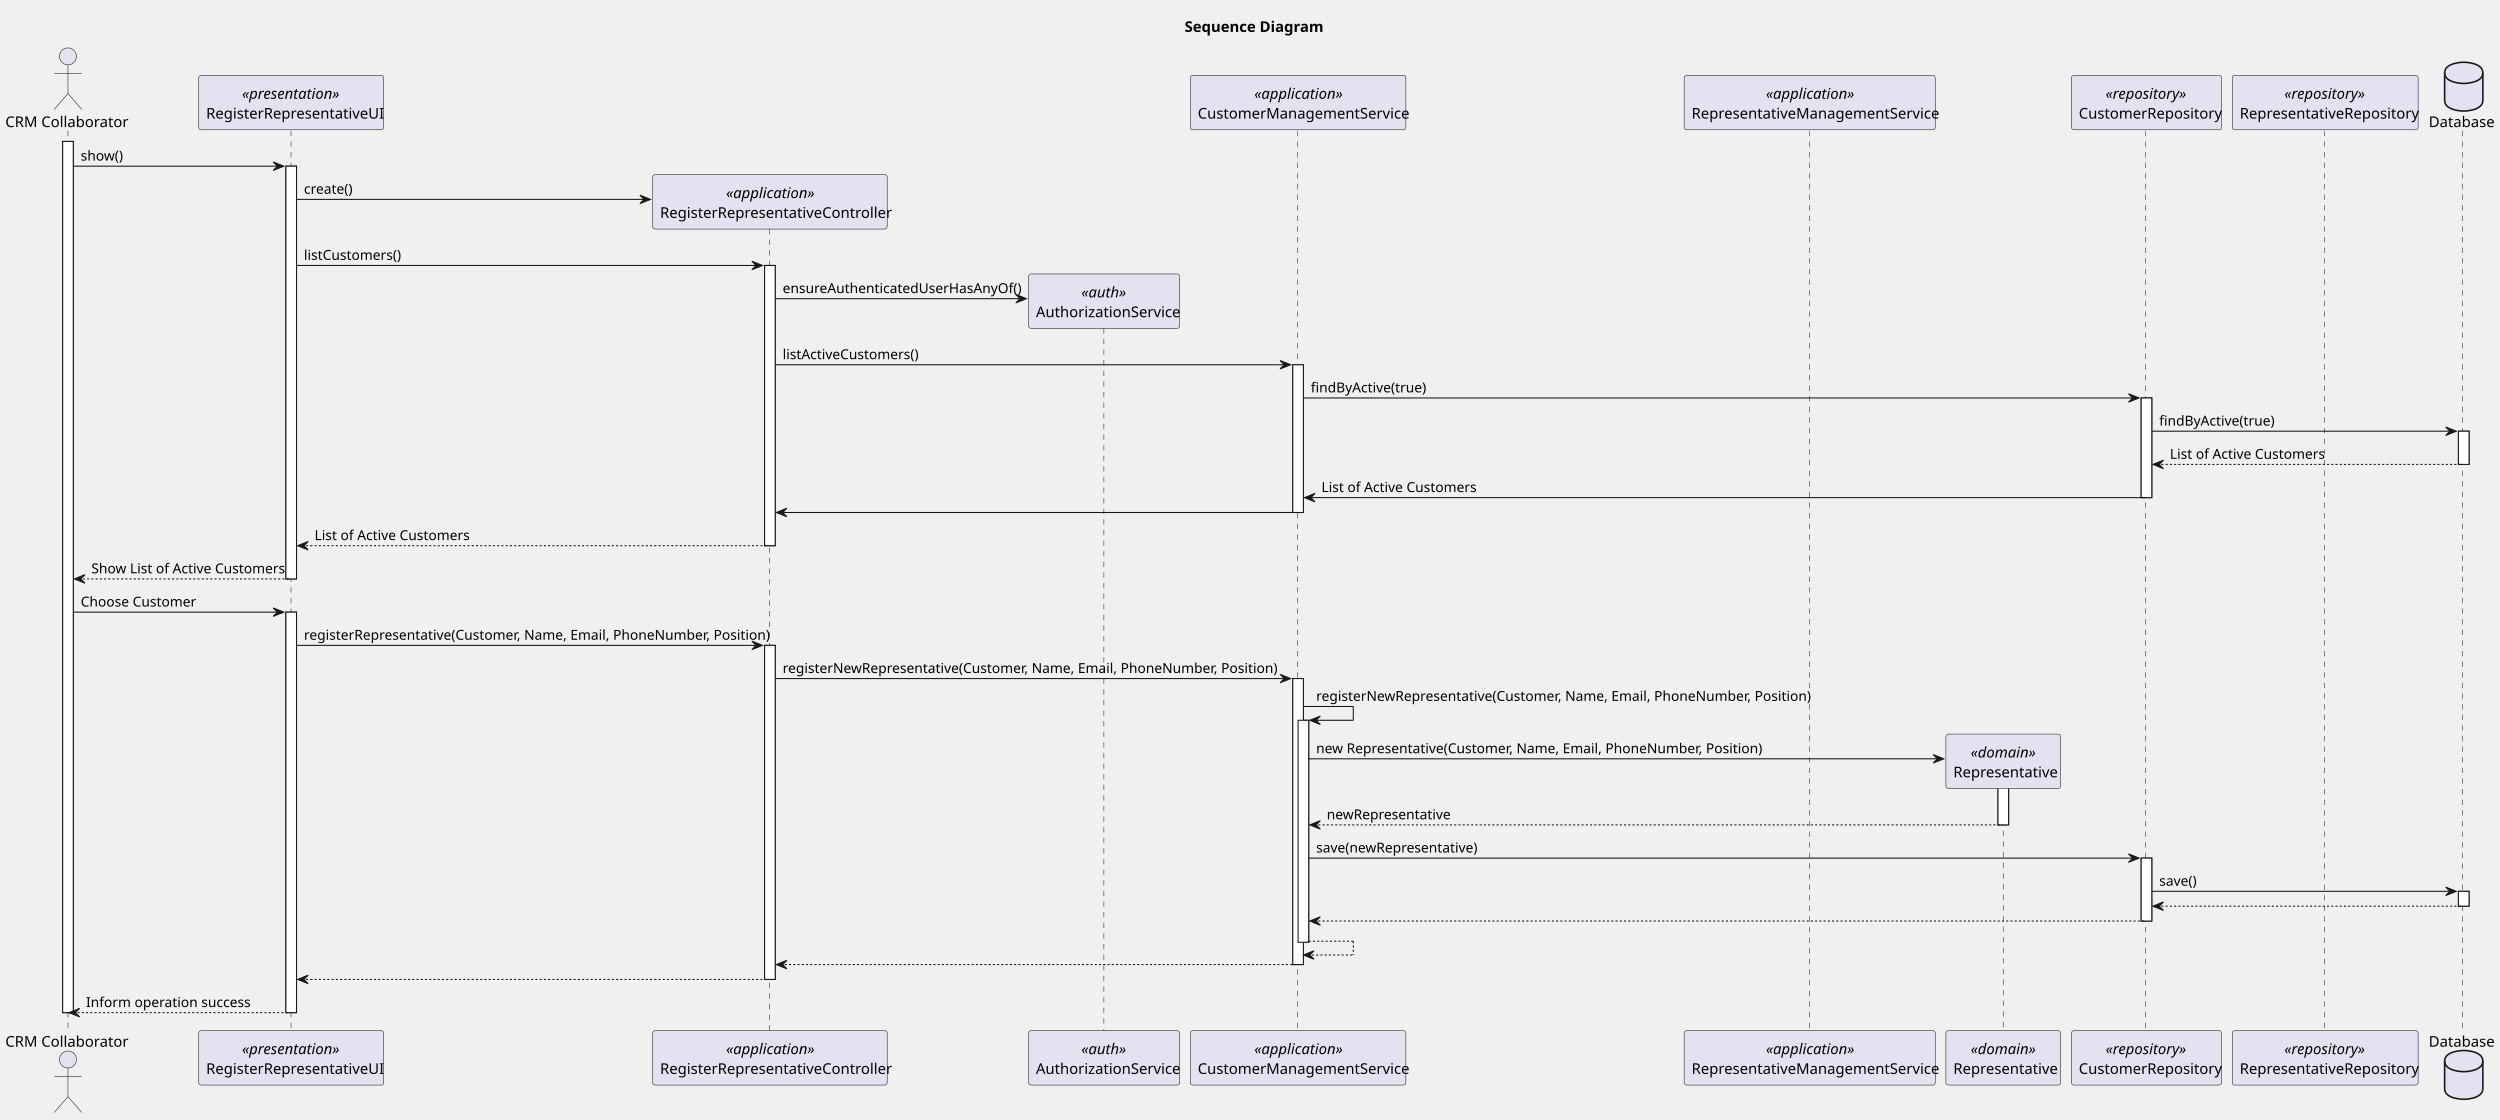
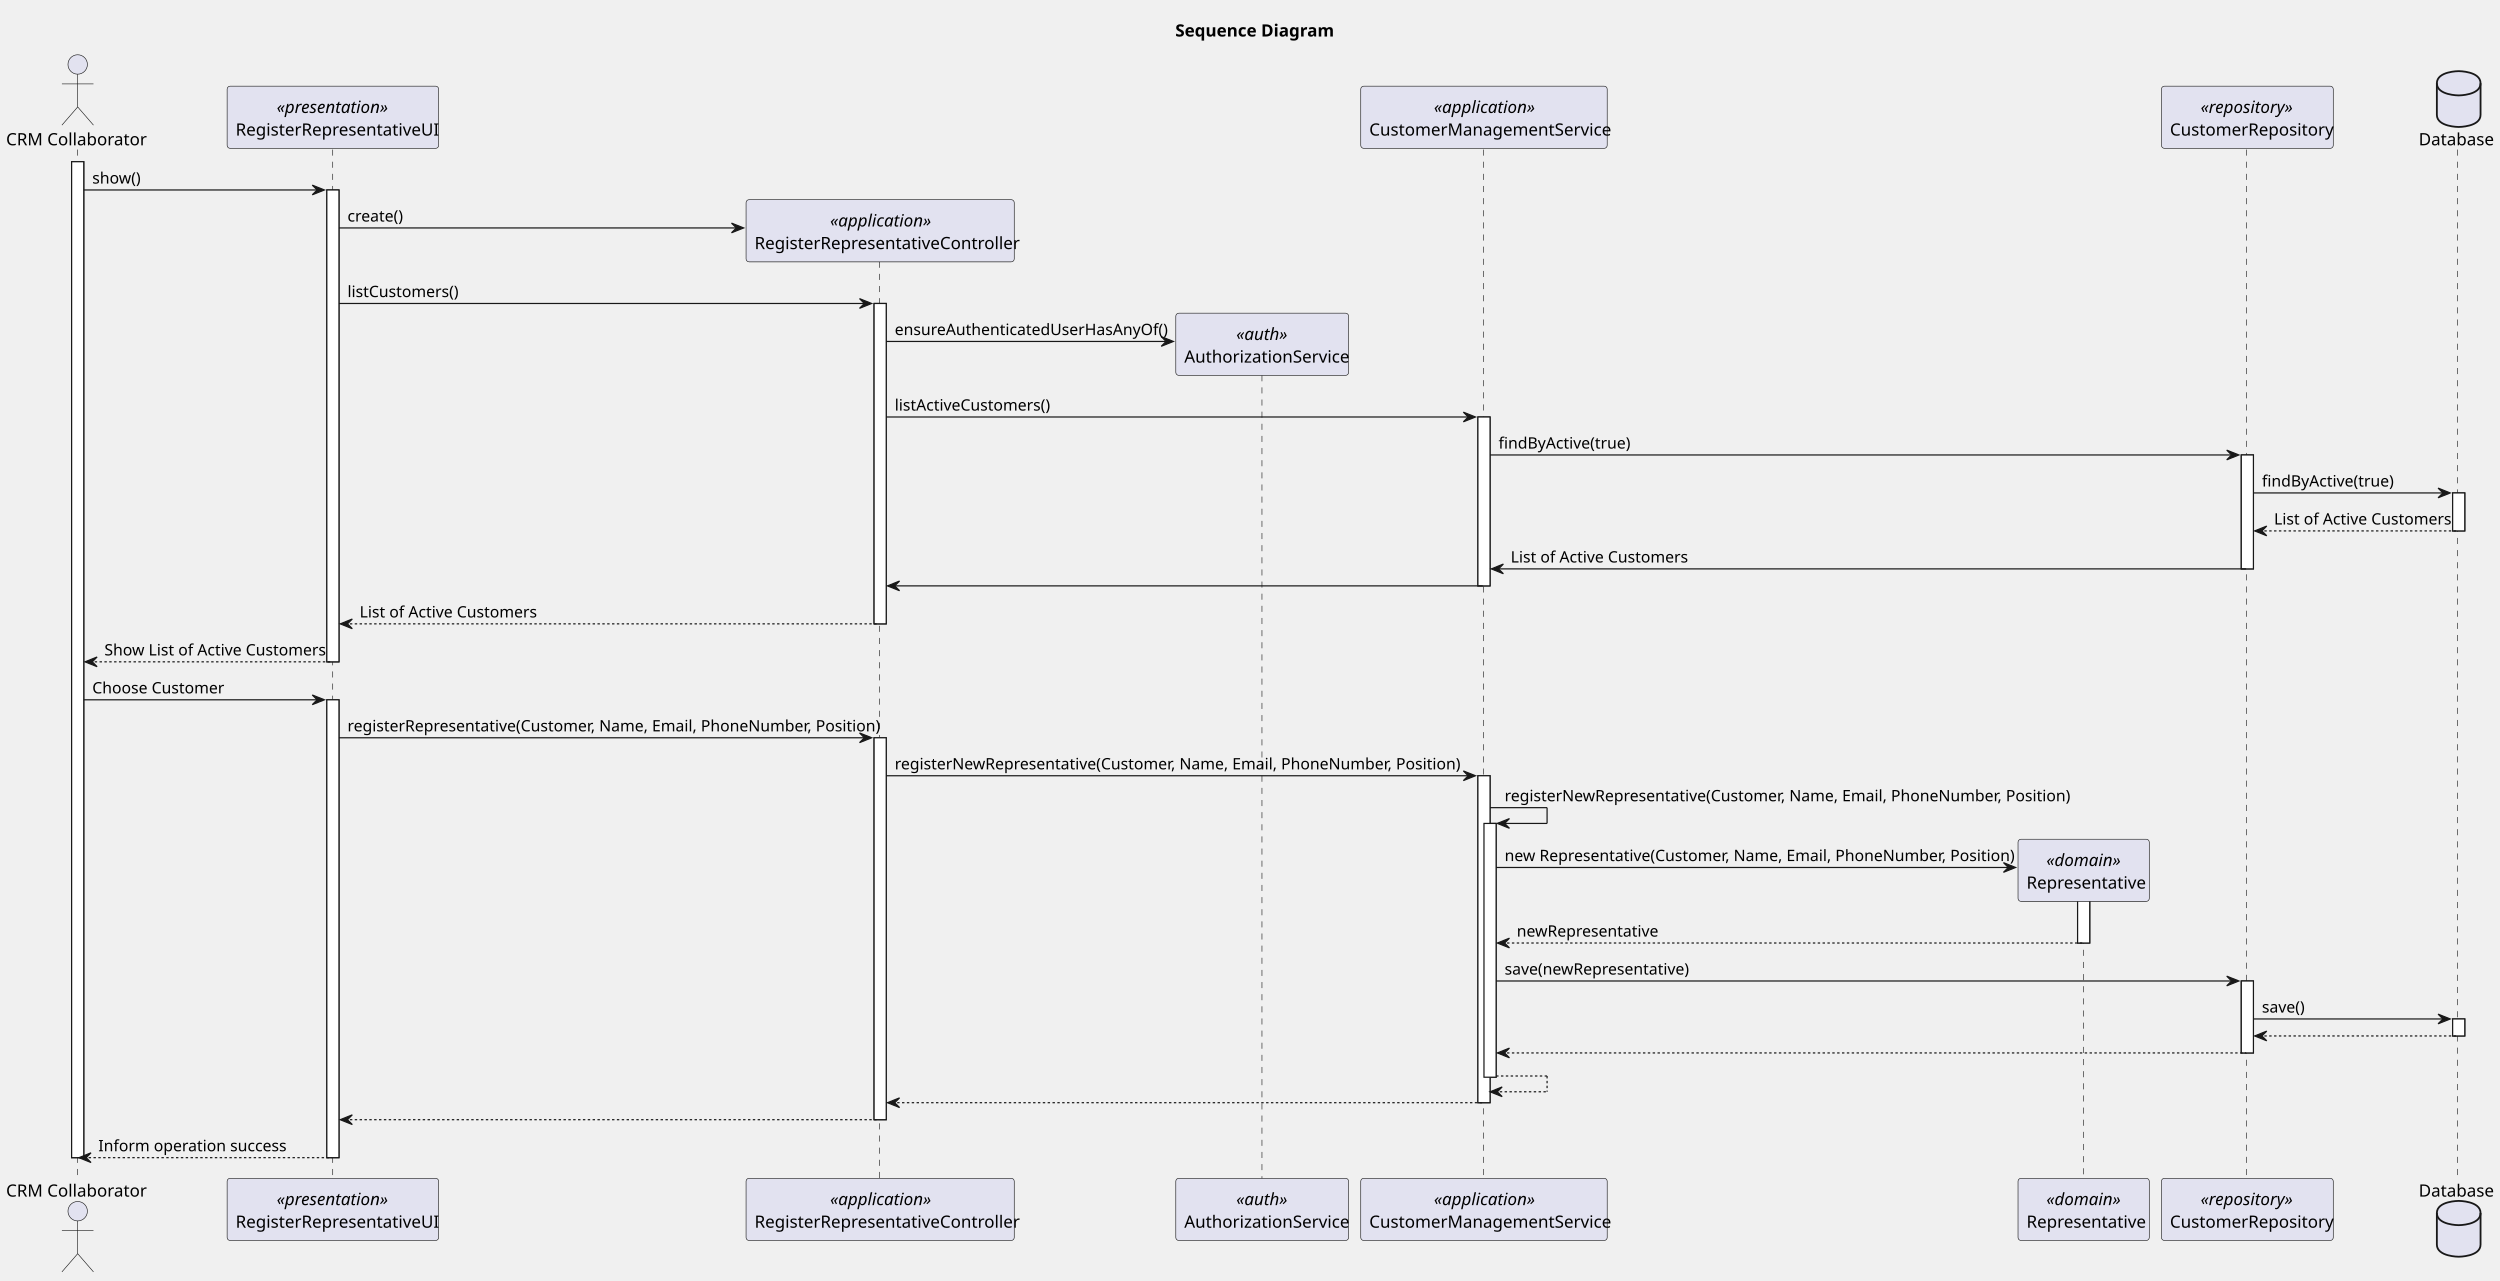
- <svg xmlns="http://www.w3.org/2000/svg" contentStyleType="text/css" height="1055px" preserveAspectRatio="none" style="width:2355px;height:1055px;background:#FFFFFF;" version="1.1" viewBox="0 0 2355 1055" width="2355px" zoomAndPan="magnify">
+ <svg xmlns="http://www.w3.org/2000/svg" contentStyleType="text/css" height="1055px" preserveAspectRatio="none" style="width:2060px;height:1055px;background:#FFFFFF;" version="1.1" viewBox="0 0 2060 1055" width="2060px" zoomAndPan="magnify">
  <defs />
  <g>
-     <text fill="#000000" font-family="sans-serif" font-size="14" font-weight="bold" lengthAdjust="spacing" textLength="126.048" x="1115.88" y="30.107">Sequence Diagram</text>
+     <text fill="#000000" font-family="sans-serif" font-size="14" font-weight="bold" lengthAdjust="spacing" textLength="126.048" x="968.446" y="30.107">Sequence Diagram</text>
    <rect fill="#FFFFFF" height="820.674" style="stroke:#181818;stroke-width:1.0;" width="10" x="59.017" y="133.242" />
    <rect fill="#FFFFFF" height="388.812" style="stroke:#181818;stroke-width:1.0;" width="10" x="269.304" y="156.533" />
    <rect fill="#FFFFFF" height="377.279" style="stroke:#181818;stroke-width:1.0;" width="10" x="269.304" y="576.637" />
    <rect fill="#FFFFFF" height="263.988" style="stroke:#181818;stroke-width:1.0;" width="10" x="720.252" y="250.066" />
    <rect fill="#FFFFFF" height="314.697" style="stroke:#181818;stroke-width:1.0;" width="10" x="720.252" y="607.928" />
    <rect fill="#FFFFFF" height="139.164" style="stroke:#181818;stroke-width:1.0;" width="10" x="1217.794" y="343.6" />
    <rect fill="#FFFFFF" height="269.406" style="stroke:#181818;stroke-width:1.0;" width="10" x="1217.794" y="639.219" />
    <rect fill="#FFFFFF" height="209.115" style="stroke:#181818;stroke-width:1.0;" width="10" x="1222.794" y="678.51" />
-     <rect fill="#FFFFFF" height="52.242" style="stroke:#181818;stroke-width:1.0;" width="10" x="1882.113" y="724.801" />
-     <rect fill="#FFFFFF" height="93.873" style="stroke:#181818;stroke-width:1.0;" width="10" x="2016.995" y="374.891" />
-     <rect fill="#FFFFFF" height="59.291" style="stroke:#181818;stroke-width:1.0;" width="10" x="2016.995" y="808.334" />
-     <rect fill="#FFFFFF" height="31.291" style="stroke:#181818;stroke-width:1.0;" width="10" x="2315.842" y="406.182" />
-     <rect fill="#FFFFFF" height="14" style="stroke:#181818;stroke-width:1.0;" width="10" x="2315.842" y="839.625" />
+     <rect fill="#FFFFFF" height="52.242" style="stroke:#181818;stroke-width:1.0;" width="10" x="1711.936" y="724.801" />
+     <rect fill="#FFFFFF" height="93.873" style="stroke:#181818;stroke-width:1.0;" width="10" x="1846.818" y="374.891" />
+     <rect fill="#FFFFFF" height="59.291" style="stroke:#181818;stroke-width:1.0;" width="10" x="1846.818" y="808.334" />
+     <rect fill="#FFFFFF" height="31.291" style="stroke:#181818;stroke-width:1.0;" width="10" x="2020.975" y="406.182" />
+     <rect fill="#FFFFFF" height="14" style="stroke:#181818;stroke-width:1.0;" width="10" x="2020.975" y="839.625" />
    <line style="stroke:#181818;stroke-width:0.5;stroke-dasharray:5.0,5.0;" x1="64" x2="64" y1="123.242" y2="971.916" />
    <line style="stroke:#181818;stroke-width:0.5;stroke-dasharray:5.0,5.0;" x1="274.156" x2="274.156" y1="123.242" y2="971.916" />
    <line style="stroke:#181818;stroke-width:0.5;stroke-dasharray:5.0,5.0;" x1="724.759" x2="724.759" y1="205.654" y2="971.916" />
    <line style="stroke:#181818;stroke-width:0.5;stroke-dasharray:5.0,5.0;" x1="1039.853" x2="1039.853" y1="299.188" y2="971.916" />
    <line style="stroke:#181818;stroke-width:0.5;stroke-dasharray:5.0,5.0;" x1="1222.253" x2="1222.253" y1="123.242" y2="971.916" />
-     <line style="stroke:#181818;stroke-width:0.5;stroke-dasharray:5.0,5.0;" x1="1704.466" x2="1704.466" y1="123.242" y2="971.916" />
-     <line style="stroke:#181818;stroke-width:0.5;stroke-dasharray:5.0,5.0;" x1="1887.03" x2="1887.03" y1="732.631" y2="971.916" />
-     <line style="stroke:#181818;stroke-width:0.5;stroke-dasharray:5.0,5.0;" x1="2021.195" x2="2021.195" y1="123.242" y2="971.916" />
-     <line style="stroke:#181818;stroke-width:0.5;stroke-dasharray:5.0,5.0;" x1="2189.795" x2="2189.795" y1="123.242" y2="971.916" />
-     <line style="stroke:#181818;stroke-width:0.5;stroke-dasharray:5.0,5.0;" x1="2319.877" x2="2319.877" y1="123.242" y2="971.916" />
+     <line style="stroke:#181818;stroke-width:0.5;stroke-dasharray:5.0,5.0;" x1="1716.853" x2="1716.853" y1="732.631" y2="971.916" />
+     <line style="stroke:#181818;stroke-width:0.5;stroke-dasharray:5.0,5.0;" x1="1851.019" x2="1851.019" y1="123.242" y2="971.916" />
+     <line style="stroke:#181818;stroke-width:0.5;stroke-dasharray:5.0,5.0;" x1="2025.009" x2="2025.009" y1="123.242" y2="971.916" />
    <text fill="#000000" font-family="sans-serif" font-size="14" lengthAdjust="spacing" textLength="112.034" x="5" y="119.728">CRM Collaborator</text>
    <ellipse cx="64.017" cy="53.121" fill="#E2E2F0" rx="8" ry="8" style="stroke:#181818;stroke-width:0.5;" />
    <path d="M64.017,61.121 L64.017,88.121 M51.017,69.121 L77.017,69.121 M64.017,88.121 L51.017,103.121 M64.017,88.121 L77.017,103.121 " fill="none" style="stroke:#181818;stroke-width:0.5;" />
    <text fill="#000000" font-family="sans-serif" font-size="14" lengthAdjust="spacing" textLength="112.034" x="5" y="986.023">CRM Collaborator</text>
    <ellipse cx="64.017" cy="998.037" fill="#E2E2F0" rx="8" ry="8" style="stroke:#181818;stroke-width:0.5;" />
    <path d="M64.017,1006.037 L64.017,1033.037 M51.017,1014.037 L77.017,1014.037 M64.017,1033.037 L51.017,1048.037 M64.017,1033.037 L77.017,1048.037 " fill="none" style="stroke:#181818;stroke-width:0.5;" />
    <rect fill="#E2E2F0" height="51.242" rx="2.5" ry="2.5" style="stroke:#181818;stroke-width:0.5;" width="174.296" x="187.156" y="71" />
    <text fill="#000000" font-family="sans-serif" font-size="14" font-style="italic" lengthAdjust="spacing" textLength="92.627" x="227.991" y="93.107">«presentation»</text>
    <text fill="#000000" font-family="sans-serif" font-size="14" lengthAdjust="spacing" textLength="160.296" x="194.156" y="111.728">RegisterRepresentativeUI</text>
    <rect fill="#E2E2F0" height="51.242" rx="2.5" ry="2.5" style="stroke:#181818;stroke-width:0.5;" width="174.296" x="187.156" y="970.916" />
    <text fill="#000000" font-family="sans-serif" font-size="14" font-style="italic" lengthAdjust="spacing" textLength="92.627" x="227.991" y="993.023">«presentation»</text>
    <text fill="#000000" font-family="sans-serif" font-size="14" lengthAdjust="spacing" textLength="160.296" x="194.156" y="1011.644">RegisterRepresentativeUI</text>
    <rect fill="#E2E2F0" height="51.242" rx="2.5" ry="2.5" style="stroke:#181818;stroke-width:0.5;" width="220.985" x="614.759" y="970.916" />
    <text fill="#000000" font-family="sans-serif" font-size="14" font-style="italic" lengthAdjust="spacing" textLength="82.51" x="683.997" y="993.023">«application»</text>
    <text fill="#000000" font-family="sans-serif" font-size="14" lengthAdjust="spacing" textLength="206.985" x="621.759" y="1011.644">RegisterRepresentativeController</text>
    <rect fill="#E2E2F0" height="51.242" rx="2.5" ry="2.5" style="stroke:#181818;stroke-width:0.5;" width="142.399" x="968.854" y="970.916" />
    <text fill="#000000" font-family="sans-serif" font-size="14" font-style="italic" lengthAdjust="spacing" textLength="42.82" x="1018.643" y="993.023">«auth»</text>
    <text fill="#000000" font-family="sans-serif" font-size="14" lengthAdjust="spacing" textLength="128.399" x="975.854" y="1011.644">AuthorizationService</text>
    <rect fill="#E2E2F0" height="51.242" rx="2.5" ry="2.5" style="stroke:#181818;stroke-width:0.5;" width="203.082" x="1121.253" y="71" />
    <text fill="#000000" font-family="sans-serif" font-size="14" font-style="italic" lengthAdjust="spacing" textLength="82.51" x="1181.539" y="93.107">«application»</text>
    <text fill="#000000" font-family="sans-serif" font-size="14" lengthAdjust="spacing" textLength="189.082" x="1128.253" y="111.728">CustomerManagementService</text>
    <rect fill="#E2E2F0" height="51.242" rx="2.5" ry="2.5" style="stroke:#181818;stroke-width:0.5;" width="203.082" x="1121.253" y="970.916" />
    <text fill="#000000" font-family="sans-serif" font-size="14" font-style="italic" lengthAdjust="spacing" textLength="82.51" x="1181.539" y="993.023">«application»</text>
    <text fill="#000000" font-family="sans-serif" font-size="14" lengthAdjust="spacing" textLength="189.082" x="1128.253" y="1011.644">CustomerManagementService</text>
-     <rect fill="#E2E2F0" height="51.242" rx="2.5" ry="2.5" style="stroke:#181818;stroke-width:0.5;" width="236.565" x="1586.466" y="71" />
-     <text fill="#000000" font-family="sans-serif" font-size="14" font-style="italic" lengthAdjust="spacing" textLength="82.51" x="1663.493" y="93.107">«application»</text>
-     <text fill="#000000" font-family="sans-serif" font-size="14" lengthAdjust="spacing" textLength="222.565" x="1593.466" y="111.728">RepresentativeManagementService</text>
-     <rect fill="#E2E2F0" height="51.242" rx="2.5" ry="2.5" style="stroke:#181818;stroke-width:0.5;" width="236.565" x="1586.466" y="970.916" />
-     <text fill="#000000" font-family="sans-serif" font-size="14" font-style="italic" lengthAdjust="spacing" textLength="82.51" x="1663.493" y="993.023">«application»</text>
-     <text fill="#000000" font-family="sans-serif" font-size="14" lengthAdjust="spacing" textLength="222.565" x="1593.466" y="1011.644">RepresentativeManagementService</text>
-     <rect fill="#E2E2F0" height="51.242" rx="2.5" ry="2.5" style="stroke:#181818;stroke-width:0.5;" width="108.165" x="1833.03" y="970.916" />
-     <text fill="#000000" font-family="sans-serif" font-size="14" font-style="italic" lengthAdjust="spacing" textLength="61.489" x="1856.368" y="993.023">«domain»</text>
-     <text fill="#000000" font-family="sans-serif" font-size="14" lengthAdjust="spacing" textLength="94.165" x="1840.03" y="1011.644">Representative</text>
-     <rect fill="#E2E2F0" height="51.242" rx="2.5" ry="2.5" style="stroke:#181818;stroke-width:0.5;" width="141.6" x="1951.195" y="71" />
-     <text fill="#000000" font-family="sans-serif" font-size="14" font-style="italic" lengthAdjust="spacing" textLength="77.041" x="1983.475" y="93.107">«repository»</text>
-     <text fill="#000000" font-family="sans-serif" font-size="14" lengthAdjust="spacing" textLength="127.6" x="1958.195" y="111.728">CustomerRepository</text>
-     <rect fill="#E2E2F0" height="51.242" rx="2.5" ry="2.5" style="stroke:#181818;stroke-width:0.5;" width="141.6" x="1951.195" y="970.916" />
-     <text fill="#000000" font-family="sans-serif" font-size="14" font-style="italic" lengthAdjust="spacing" textLength="77.041" x="1983.475" y="993.023">«repository»</text>
-     <text fill="#000000" font-family="sans-serif" font-size="14" lengthAdjust="spacing" textLength="127.6" x="1958.195" y="1011.644">CustomerRepository</text>
-     <rect fill="#E2E2F0" height="51.242" rx="2.5" ry="2.5" style="stroke:#181818;stroke-width:0.5;" width="175.082" x="2102.795" y="71" />
-     <text fill="#000000" font-family="sans-serif" font-size="14" font-style="italic" lengthAdjust="spacing" textLength="77.041" x="2151.815" y="93.107">«repository»</text>
-     <text fill="#000000" font-family="sans-serif" font-size="14" lengthAdjust="spacing" textLength="161.082" x="2109.795" y="111.728">RepresentativeRepository</text>
-     <rect fill="#E2E2F0" height="51.242" rx="2.5" ry="2.5" style="stroke:#181818;stroke-width:0.5;" width="175.082" x="2102.795" y="970.916" />
-     <text fill="#000000" font-family="sans-serif" font-size="14" font-style="italic" lengthAdjust="spacing" textLength="77.041" x="2151.815" y="993.023">«repository»</text>
-     <text fill="#000000" font-family="sans-serif" font-size="14" lengthAdjust="spacing" textLength="161.082" x="2109.795" y="1011.644">RepresentativeRepository</text>
-     <text fill="#000000" font-family="sans-serif" font-size="14" lengthAdjust="spacing" textLength="59.931" x="2287.877" y="119.728">Database</text>
-     <path d="M2302.842,68.621 C2302.842,58.621 2320.842,58.621 2320.842,58.621 C2320.842,58.621 2338.842,58.621 2338.842,68.621 L2338.842,94.621 C2338.842,104.621 2320.842,104.621 2320.842,104.621 C2320.842,104.621 2302.842,104.621 2302.842,94.621 L2302.842,68.621 " fill="#E2E2F0" style="stroke:#181818;stroke-width:1.5;" />
-     <path d="M2302.842,68.621 C2302.842,78.621 2320.842,78.621 2320.842,78.621 C2320.842,78.621 2338.842,78.621 2338.842,68.621 " fill="none" style="stroke:#181818;stroke-width:1.5;" />
-     <text fill="#000000" font-family="sans-serif" font-size="14" lengthAdjust="spacing" textLength="59.931" x="2287.877" y="986.023">Database</text>
-     <path d="M2302.842,999.537 C2302.842,989.537 2320.842,989.537 2320.842,989.537 C2320.842,989.537 2338.842,989.537 2338.842,999.537 L2338.842,1025.537 C2338.842,1035.537 2320.842,1035.537 2320.842,1035.537 C2320.842,1035.537 2302.842,1035.537 2302.842,1025.537 L2302.842,999.537 " fill="#E2E2F0" style="stroke:#181818;stroke-width:1.5;" />
-     <path d="M2302.842,999.537 C2302.842,1009.537 2320.842,1009.537 2320.842,1009.537 C2320.842,1009.537 2338.842,1009.537 2338.842,999.537 " fill="none" style="stroke:#181818;stroke-width:1.5;" />
+     <rect fill="#E2E2F0" height="51.242" rx="2.5" ry="2.5" style="stroke:#181818;stroke-width:0.5;" width="108.165" x="1662.853" y="970.916" />
+     <text fill="#000000" font-family="sans-serif" font-size="14" font-style="italic" lengthAdjust="spacing" textLength="61.489" x="1686.191" y="993.023">«domain»</text>
+     <text fill="#000000" font-family="sans-serif" font-size="14" lengthAdjust="spacing" textLength="94.165" x="1669.853" y="1011.644">Representative</text>
+     <rect fill="#E2E2F0" height="51.242" rx="2.5" ry="2.5" style="stroke:#181818;stroke-width:0.5;" width="141.6" x="1781.019" y="71" />
+     <text fill="#000000" font-family="sans-serif" font-size="14" font-style="italic" lengthAdjust="spacing" textLength="77.041" x="1813.298" y="93.107">«repository»</text>
+     <text fill="#000000" font-family="sans-serif" font-size="14" lengthAdjust="spacing" textLength="127.6" x="1788.019" y="111.728">CustomerRepository</text>
+     <rect fill="#E2E2F0" height="51.242" rx="2.5" ry="2.5" style="stroke:#181818;stroke-width:0.5;" width="141.6" x="1781.019" y="970.916" />
+     <text fill="#000000" font-family="sans-serif" font-size="14" font-style="italic" lengthAdjust="spacing" textLength="77.041" x="1813.298" y="993.023">«repository»</text>
+     <text fill="#000000" font-family="sans-serif" font-size="14" lengthAdjust="spacing" textLength="127.6" x="1788.019" y="1011.644">CustomerRepository</text>
+     <text fill="#000000" font-family="sans-serif" font-size="14" lengthAdjust="spacing" textLength="59.931" x="1993.009" y="119.728">Database</text>
+     <path d="M2007.975,68.621 C2007.975,58.621 2025.975,58.621 2025.975,58.621 C2025.975,58.621 2043.975,58.621 2043.975,68.621 L2043.975,94.621 C2043.975,104.621 2025.975,104.621 2025.975,104.621 C2025.975,104.621 2007.975,104.621 2007.975,94.621 L2007.975,68.621 " fill="#E2E2F0" style="stroke:#181818;stroke-width:1.5;" />
+     <path d="M2007.975,68.621 C2007.975,78.621 2025.975,78.621 2025.975,78.621 C2025.975,78.621 2043.975,78.621 2043.975,68.621 " fill="none" style="stroke:#181818;stroke-width:1.5;" />
+     <text fill="#000000" font-family="sans-serif" font-size="14" lengthAdjust="spacing" textLength="59.931" x="1993.009" y="986.023">Database</text>
+     <path d="M2007.975,999.537 C2007.975,989.537 2025.975,989.537 2025.975,989.537 C2025.975,989.537 2043.975,989.537 2043.975,999.537 L2043.975,1025.537 C2043.975,1035.537 2025.975,1035.537 2025.975,1035.537 C2025.975,1035.537 2007.975,1035.537 2007.975,1025.537 L2007.975,999.537 " fill="#E2E2F0" style="stroke:#181818;stroke-width:1.5;" />
+     <path d="M2007.975,999.537 C2007.975,1009.537 2025.975,1009.537 2025.975,1009.537 C2025.975,1009.537 2043.975,1009.537 2043.975,999.537 " fill="none" style="stroke:#181818;stroke-width:1.5;" />
    <rect fill="#FFFFFF" height="820.674" style="stroke:#181818;stroke-width:1.0;" width="10" x="59.017" y="133.242" />
    <rect fill="#FFFFFF" height="388.812" style="stroke:#181818;stroke-width:1.0;" width="10" x="269.304" y="156.533" />
    <rect fill="#FFFFFF" height="377.279" style="stroke:#181818;stroke-width:1.0;" width="10" x="269.304" y="576.637" />
    <rect fill="#FFFFFF" height="263.988" style="stroke:#181818;stroke-width:1.0;" width="10" x="720.252" y="250.066" />
    <rect fill="#FFFFFF" height="314.697" style="stroke:#181818;stroke-width:1.0;" width="10" x="720.252" y="607.928" />
    <rect fill="#FFFFFF" height="139.164" style="stroke:#181818;stroke-width:1.0;" width="10" x="1217.794" y="343.6" />
    <rect fill="#FFFFFF" height="269.406" style="stroke:#181818;stroke-width:1.0;" width="10" x="1217.794" y="639.219" />
    <rect fill="#FFFFFF" height="209.115" style="stroke:#181818;stroke-width:1.0;" width="10" x="1222.794" y="678.51" />
-     <rect fill="#FFFFFF" height="52.242" style="stroke:#181818;stroke-width:1.0;" width="10" x="1882.113" y="724.801" />
-     <rect fill="#FFFFFF" height="93.873" style="stroke:#181818;stroke-width:1.0;" width="10" x="2016.995" y="374.891" />
-     <rect fill="#FFFFFF" height="59.291" style="stroke:#181818;stroke-width:1.0;" width="10" x="2016.995" y="808.334" />
-     <rect fill="#FFFFFF" height="31.291" style="stroke:#181818;stroke-width:1.0;" width="10" x="2315.842" y="406.182" />
-     <rect fill="#FFFFFF" height="14" style="stroke:#181818;stroke-width:1.0;" width="10" x="2315.842" y="839.625" />
+     <rect fill="#FFFFFF" height="52.242" style="stroke:#181818;stroke-width:1.0;" width="10" x="1711.936" y="724.801" />
+     <rect fill="#FFFFFF" height="93.873" style="stroke:#181818;stroke-width:1.0;" width="10" x="1846.818" y="374.891" />
+     <rect fill="#FFFFFF" height="59.291" style="stroke:#181818;stroke-width:1.0;" width="10" x="1846.818" y="808.334" />
+     <rect fill="#FFFFFF" height="31.291" style="stroke:#181818;stroke-width:1.0;" width="10" x="2020.975" y="406.182" />
+     <rect fill="#FFFFFF" height="14" style="stroke:#181818;stroke-width:1.0;" width="10" x="2020.975" y="839.625" />
    <polygon fill="#181818" points="257.304,152.533,267.304,156.533,257.304,160.533,261.304,156.533" style="stroke:#181818;stroke-width:1.0;" />
    <line style="stroke:#181818;stroke-width:1.0;" x1="69.017" x2="263.304" y1="156.533" y2="156.533" />
    <text fill="#000000" font-family="sans-serif" font-size="13" lengthAdjust="spacing" textLength="39.006" x="76.017" y="151.27">show()</text>
    <polygon fill="#181818" points="602.759,183.824,612.759,187.824,602.759,191.824,606.759,187.824" style="stroke:#181818;stroke-width:1.0;" />
    <line style="stroke:#181818;stroke-width:1.0;" x1="279.304" x2="608.759" y1="187.824" y2="187.824" />
    <text fill="#000000" font-family="sans-serif" font-size="13" lengthAdjust="spacing" textLength="44.789" x="286.304" y="182.561">create()</text>
    <rect fill="#E2E2F0" height="51.242" rx="2.5" ry="2.5" style="stroke:#181818;stroke-width:0.5;" width="220.985" x="614.759" y="164.533" />
    <text fill="#000000" font-family="sans-serif" font-size="14" font-style="italic" lengthAdjust="spacing" textLength="82.51" x="683.997" y="186.641">«application»</text>
    <text fill="#000000" font-family="sans-serif" font-size="14" lengthAdjust="spacing" textLength="206.985" x="621.759" y="205.262">RegisterRepresentativeController</text>
    <polygon fill="#181818" points="708.252,246.066,718.252,250.066,708.252,254.066,712.252,250.066" style="stroke:#181818;stroke-width:1.0;" />
    <line style="stroke:#181818;stroke-width:1.0;" x1="279.304" x2="714.252" y1="250.066" y2="250.066" />
    <text fill="#000000" font-family="sans-serif" font-size="13" lengthAdjust="spacing" textLength="87.394" x="286.304" y="244.804">listCustomers()</text>
    <polygon fill="#181818" points="956.854,277.357,966.854,281.357,956.854,285.357,960.854,281.357" style="stroke:#181818;stroke-width:1.0;" />
    <line style="stroke:#181818;stroke-width:1.0;" x1="730.252" x2="962.854" y1="281.357" y2="281.357" />
    <text fill="#000000" font-family="sans-serif" font-size="13" lengthAdjust="spacing" textLength="214.602" x="737.252" y="276.095">ensureAuthenticatedUserHasAnyOf()</text>
    <rect fill="#E2E2F0" height="51.242" rx="2.5" ry="2.5" style="stroke:#181818;stroke-width:0.5;" width="142.399" x="968.854" y="258.066" />
    <text fill="#000000" font-family="sans-serif" font-size="14" font-style="italic" lengthAdjust="spacing" textLength="42.82" x="1018.643" y="280.174">«auth»</text>
    <text fill="#000000" font-family="sans-serif" font-size="14" lengthAdjust="spacing" textLength="128.399" x="975.854" y="298.795">AuthorizationService</text>
    <polygon fill="#181818" points="1205.794,339.6,1215.794,343.6,1205.794,347.6,1209.794,343.6" style="stroke:#181818;stroke-width:1.0;" />
    <line style="stroke:#181818;stroke-width:1.0;" x1="730.252" x2="1211.794" y1="343.6" y2="343.6" />
    <text fill="#000000" font-family="sans-serif" font-size="13" lengthAdjust="spacing" textLength="122.795" x="737.252" y="338.337">listActiveCustomers()</text>
-     <polygon fill="#181818" points="2004.995,370.891,2014.995,374.891,2004.995,378.891,2008.995,374.891" style="stroke:#181818;stroke-width:1.0;" />
-     <line style="stroke:#181818;stroke-width:1.0;" x1="1227.794" x2="2010.995" y1="374.891" y2="374.891" />
+     <polygon fill="#181818" points="1834.818,370.891,1844.818,374.891,1834.818,378.891,1838.818,374.891" style="stroke:#181818;stroke-width:1.0;" />
+     <line style="stroke:#181818;stroke-width:1.0;" x1="1227.794" x2="1840.818" y1="374.891" y2="374.891" />
    <text fill="#000000" font-family="sans-serif" font-size="13" lengthAdjust="spacing" textLength="102.591" x="1234.794" y="369.628">findByActive(true)</text>
-     <polygon fill="#181818" points="2303.842,402.182,2313.842,406.182,2303.842,410.182,2307.842,406.182" style="stroke:#181818;stroke-width:1.0;" />
-     <line style="stroke:#181818;stroke-width:1.0;" x1="2026.995" x2="2309.842" y1="406.182" y2="406.182" />
-     <text fill="#000000" font-family="sans-serif" font-size="13" lengthAdjust="spacing" textLength="102.591" x="2033.995" y="400.919">findByActive(true)</text>
-     <polygon fill="#181818" points="2037.995,433.473,2027.995,437.473,2037.995,441.473,2033.995,437.473" style="stroke:#181818;stroke-width:1.0;" />
-     <line style="stroke:#181818;stroke-width:1.0;stroke-dasharray:2.0,2.0;" x1="2031.995" x2="2319.842" y1="437.473" y2="437.473" />
-     <text fill="#000000" font-family="sans-serif" font-size="13" lengthAdjust="spacing" textLength="140.156" x="2043.995" y="432.21">List of Active Customers</text>
+     <polygon fill="#181818" points="2008.975,402.182,2018.975,406.182,2008.975,410.182,2012.975,406.182" style="stroke:#181818;stroke-width:1.0;" />
+     <line style="stroke:#181818;stroke-width:1.0;" x1="1856.818" x2="2014.975" y1="406.182" y2="406.182" />
+     <text fill="#000000" font-family="sans-serif" font-size="13" lengthAdjust="spacing" textLength="102.591" x="1863.818" y="400.919">findByActive(true)</text>
+     <polygon fill="#181818" points="1867.818,433.473,1857.818,437.473,1867.818,441.473,1863.818,437.473" style="stroke:#181818;stroke-width:1.0;" />
+     <line style="stroke:#181818;stroke-width:1.0;stroke-dasharray:2.0,2.0;" x1="1861.818" x2="2024.975" y1="437.473" y2="437.473" />
+     <text fill="#000000" font-family="sans-serif" font-size="13" lengthAdjust="spacing" textLength="140.156" x="1873.818" y="432.21">List of Active Customers</text>
    <polygon fill="#181818" points="1238.794,464.764,1228.794,468.764,1238.794,472.764,1234.794,468.764" style="stroke:#181818;stroke-width:1.0;" />
-     <line style="stroke:#181818;stroke-width:1.0;" x1="1232.794" x2="2020.995" y1="468.764" y2="468.764" />
+     <line style="stroke:#181818;stroke-width:1.0;" x1="1232.794" x2="1850.818" y1="468.764" y2="468.764" />
    <text fill="#000000" font-family="sans-serif" font-size="13" lengthAdjust="spacing" textLength="140.156" x="1244.794" y="463.501">List of Active Customers</text>
    <polygon fill="#181818" points="741.252,478.764,731.252,482.764,741.252,486.764,737.252,482.764" style="stroke:#181818;stroke-width:1.0;" />
    <line style="stroke:#181818;stroke-width:1.0;" x1="735.252" x2="1221.794" y1="482.764" y2="482.764" />
    <polygon fill="#181818" points="290.304,510.055,280.304,514.055,290.304,518.055,286.304,514.055" style="stroke:#181818;stroke-width:1.0;" />
    <line style="stroke:#181818;stroke-width:1.0;stroke-dasharray:2.0,2.0;" x1="284.304" x2="724.252" y1="514.055" y2="514.055" />
    <text fill="#000000" font-family="sans-serif" font-size="13" lengthAdjust="spacing" textLength="140.156" x="296.304" y="508.792">List of Active Customers</text>
    <polygon fill="#181818" points="80.017,541.346,70.017,545.346,80.017,549.346,76.017,545.346" style="stroke:#181818;stroke-width:1.0;" />
    <line style="stroke:#181818;stroke-width:1.0;stroke-dasharray:2.0,2.0;" x1="74.017" x2="273.304" y1="545.346" y2="545.346" />
    <text fill="#000000" font-family="sans-serif" font-size="13" lengthAdjust="spacing" textLength="176.287" x="86.017" y="540.083">Show List of Active Customers</text>
    <polygon fill="#181818" points="257.304,572.637,267.304,576.637,257.304,580.637,261.304,576.637" style="stroke:#181818;stroke-width:1.0;" />
    <line style="stroke:#181818;stroke-width:1.0;" x1="69.017" x2="263.304" y1="576.637" y2="576.637" />
    <text fill="#000000" font-family="sans-serif" font-size="13" lengthAdjust="spacing" textLength="104.768" x="76.017" y="571.374">Choose Customer</text>
    <polygon fill="#181818" points="708.252,603.928,718.252,607.928,708.252,611.928,712.252,607.928" style="stroke:#181818;stroke-width:1.0;" />
    <line style="stroke:#181818;stroke-width:1.0;" x1="279.304" x2="714.252" y1="607.928" y2="607.928" />
    <text fill="#000000" font-family="sans-serif" font-size="13" lengthAdjust="spacing" textLength="421.948" x="286.304" y="602.665">registerRepresentative(Customer, Name, Email, PhoneNumber, Position)</text>
    <polygon fill="#181818" points="1205.794,635.219,1215.794,639.219,1205.794,643.219,1209.794,639.219" style="stroke:#181818;stroke-width:1.0;" />
    <line style="stroke:#181818;stroke-width:1.0;" x1="730.252" x2="1211.794" y1="639.219" y2="639.219" />
    <text fill="#000000" font-family="sans-serif" font-size="13" lengthAdjust="spacing" textLength="447.954" x="737.252" y="633.956">registerNewRepresentative(Customer, Name, Email, PhoneNumber, Position)</text>
    <line style="stroke:#181818;stroke-width:1.0;" x1="1227.794" x2="1274.794" y1="665.51" y2="665.51" />
    <line style="stroke:#181818;stroke-width:1.0;" x1="1274.794" x2="1274.794" y1="665.51" y2="678.51" />
    <line style="stroke:#181818;stroke-width:1.0;" x1="1233.794" x2="1274.794" y1="678.51" y2="678.51" />
    <polygon fill="#181818" points="1243.794,674.51,1233.794,678.51,1243.794,682.51,1239.794,678.51" style="stroke:#181818;stroke-width:1.0;" />
    <text fill="#000000" font-family="sans-serif" font-size="13" lengthAdjust="spacing" textLength="447.954" x="1239.794" y="660.247">registerNewRepresentative(Customer, Name, Email, PhoneNumber, Position)</text>
-     <polygon fill="#181818" points="1821.03,710.801,1831.03,714.801,1821.03,718.801,1825.03,714.801" style="stroke:#181818;stroke-width:1.0;" />
-     <line style="stroke:#181818;stroke-width:1.0;" x1="1232.794" x2="1827.03" y1="714.801" y2="714.801" />
+     <polygon fill="#181818" points="1650.853,710.801,1660.853,714.801,1650.853,718.801,1654.853,714.801" style="stroke:#181818;stroke-width:1.0;" />
+     <line style="stroke:#181818;stroke-width:1.0;" x1="1232.794" x2="1656.853" y1="714.801" y2="714.801" />
    <text fill="#000000" font-family="sans-serif" font-size="13" lengthAdjust="spacing" textLength="406.06" x="1239.794" y="709.538">new Representative(Customer, Name, Email, PhoneNumber, Position)</text>
-     <rect fill="#E2E2F0" height="51.242" rx="2.5" ry="2.5" style="stroke:#181818;stroke-width:0.5;" width="108.165" x="1833.03" y="691.51" />
-     <text fill="#000000" font-family="sans-serif" font-size="14" font-style="italic" lengthAdjust="spacing" textLength="61.489" x="1856.368" y="713.617">«domain»</text>
-     <text fill="#000000" font-family="sans-serif" font-size="14" lengthAdjust="spacing" textLength="94.165" x="1840.03" y="732.238">Representative</text>
+     <rect fill="#E2E2F0" height="51.242" rx="2.5" ry="2.5" style="stroke:#181818;stroke-width:0.5;" width="108.165" x="1662.853" y="691.51" />
+     <text fill="#000000" font-family="sans-serif" font-size="14" font-style="italic" lengthAdjust="spacing" textLength="61.489" x="1686.191" y="713.617">«domain»</text>
+     <text fill="#000000" font-family="sans-serif" font-size="14" lengthAdjust="spacing" textLength="94.165" x="1669.853" y="732.238">Representative</text>
    <polygon fill="#181818" points="1243.794,773.043,1233.794,777.043,1243.794,781.043,1239.794,777.043" style="stroke:#181818;stroke-width:1.0;" />
-     <line style="stroke:#181818;stroke-width:1.0;stroke-dasharray:2.0,2.0;" x1="1237.794" x2="1886.113" y1="777.043" y2="777.043" />
+     <line style="stroke:#181818;stroke-width:1.0;stroke-dasharray:2.0,2.0;" x1="1237.794" x2="1715.936" y1="777.043" y2="777.043" />
    <text fill="#000000" font-family="sans-serif" font-size="13" lengthAdjust="spacing" textLength="111.287" x="1249.794" y="771.78">newRepresentative</text>
-     <polygon fill="#181818" points="2004.995,804.334,2014.995,808.334,2004.995,812.334,2008.995,808.334" style="stroke:#181818;stroke-width:1.0;" />
-     <line style="stroke:#181818;stroke-width:1.0;" x1="1232.794" x2="2010.995" y1="808.334" y2="808.334" />
+     <polygon fill="#181818" points="1834.818,804.334,1844.818,808.334,1834.818,812.334,1838.818,808.334" style="stroke:#181818;stroke-width:1.0;" />
+     <line style="stroke:#181818;stroke-width:1.0;" x1="1232.794" x2="1840.818" y1="808.334" y2="808.334" />
    <text fill="#000000" font-family="sans-serif" font-size="13" lengthAdjust="spacing" textLength="147.405" x="1239.794" y="803.071">save(newRepresentative)</text>
-     <polygon fill="#181818" points="2303.842,835.625,2313.842,839.625,2303.842,843.625,2307.842,839.625" style="stroke:#181818;stroke-width:1.0;" />
-     <line style="stroke:#181818;stroke-width:1.0;" x1="2026.995" x2="2309.842" y1="839.625" y2="839.625" />
-     <text fill="#000000" font-family="sans-serif" font-size="13" lengthAdjust="spacing" textLength="36.118" x="2033.995" y="834.362">save()</text>
-     <polygon fill="#181818" points="2037.995,849.625,2027.995,853.625,2037.995,857.625,2033.995,853.625" style="stroke:#181818;stroke-width:1.0;" />
-     <line style="stroke:#181818;stroke-width:1.0;stroke-dasharray:2.0,2.0;" x1="2031.995" x2="2319.842" y1="853.625" y2="853.625" />
+     <polygon fill="#181818" points="2008.975,835.625,2018.975,839.625,2008.975,843.625,2012.975,839.625" style="stroke:#181818;stroke-width:1.0;" />
+     <line style="stroke:#181818;stroke-width:1.0;" x1="1856.818" x2="2014.975" y1="839.625" y2="839.625" />
+     <text fill="#000000" font-family="sans-serif" font-size="13" lengthAdjust="spacing" textLength="36.118" x="1863.818" y="834.362">save()</text>
+     <polygon fill="#181818" points="1867.818,849.625,1857.818,853.625,1867.818,857.625,1863.818,853.625" style="stroke:#181818;stroke-width:1.0;" />
+     <line style="stroke:#181818;stroke-width:1.0;stroke-dasharray:2.0,2.0;" x1="1861.818" x2="2024.975" y1="853.625" y2="853.625" />
    <polygon fill="#181818" points="1243.794,863.625,1233.794,867.625,1243.794,871.625,1239.794,867.625" style="stroke:#181818;stroke-width:1.0;" />
-     <line style="stroke:#181818;stroke-width:1.0;stroke-dasharray:2.0,2.0;" x1="1237.794" x2="2020.995" y1="867.625" y2="867.625" />
+     <line style="stroke:#181818;stroke-width:1.0;stroke-dasharray:2.0,2.0;" x1="1237.794" x2="1850.818" y1="867.625" y2="867.625" />
    <line style="stroke:#181818;stroke-width:1.0;stroke-dasharray:2.0,2.0;" x1="1232.794" x2="1274.794" y1="886.625" y2="886.625" />
    <line style="stroke:#181818;stroke-width:1.0;stroke-dasharray:2.0,2.0;" x1="1274.794" x2="1274.794" y1="886.625" y2="899.625" />
    <line style="stroke:#181818;stroke-width:1.0;stroke-dasharray:2.0,2.0;" x1="1227.794" x2="1274.794" y1="899.625" y2="899.625" />
    <polygon fill="#181818" points="1237.794,895.625,1227.794,899.625,1237.794,903.625,1233.794,899.625" style="stroke:#181818;stroke-width:1.0;" />
    <polygon fill="#181818" points="741.252,904.625,731.252,908.625,741.252,912.625,737.252,908.625" style="stroke:#181818;stroke-width:1.0;" />
    <line style="stroke:#181818;stroke-width:1.0;stroke-dasharray:2.0,2.0;" x1="735.252" x2="1221.794" y1="908.625" y2="908.625" />
    <polygon fill="#181818" points="290.304,918.625,280.304,922.625,290.304,926.625,286.304,922.625" style="stroke:#181818;stroke-width:1.0;" />
    <line style="stroke:#181818;stroke-width:1.0;stroke-dasharray:2.0,2.0;" x1="284.304" x2="724.252" y1="922.625" y2="922.625" />
    <polygon fill="#181818" points="75.017,949.916,65.017,953.916,75.017,957.916,71.017,953.916" style="stroke:#181818;stroke-width:1.0;" />
    <line style="stroke:#181818;stroke-width:1.0;stroke-dasharray:2.0,2.0;" x1="69.017" x2="273.304" y1="953.916" y2="953.916" />
    <text fill="#000000" font-family="sans-serif" font-size="13" lengthAdjust="spacing" textLength="145.234" x="81.017" y="948.653">Inform operation success</text>
  </g>
</svg>
